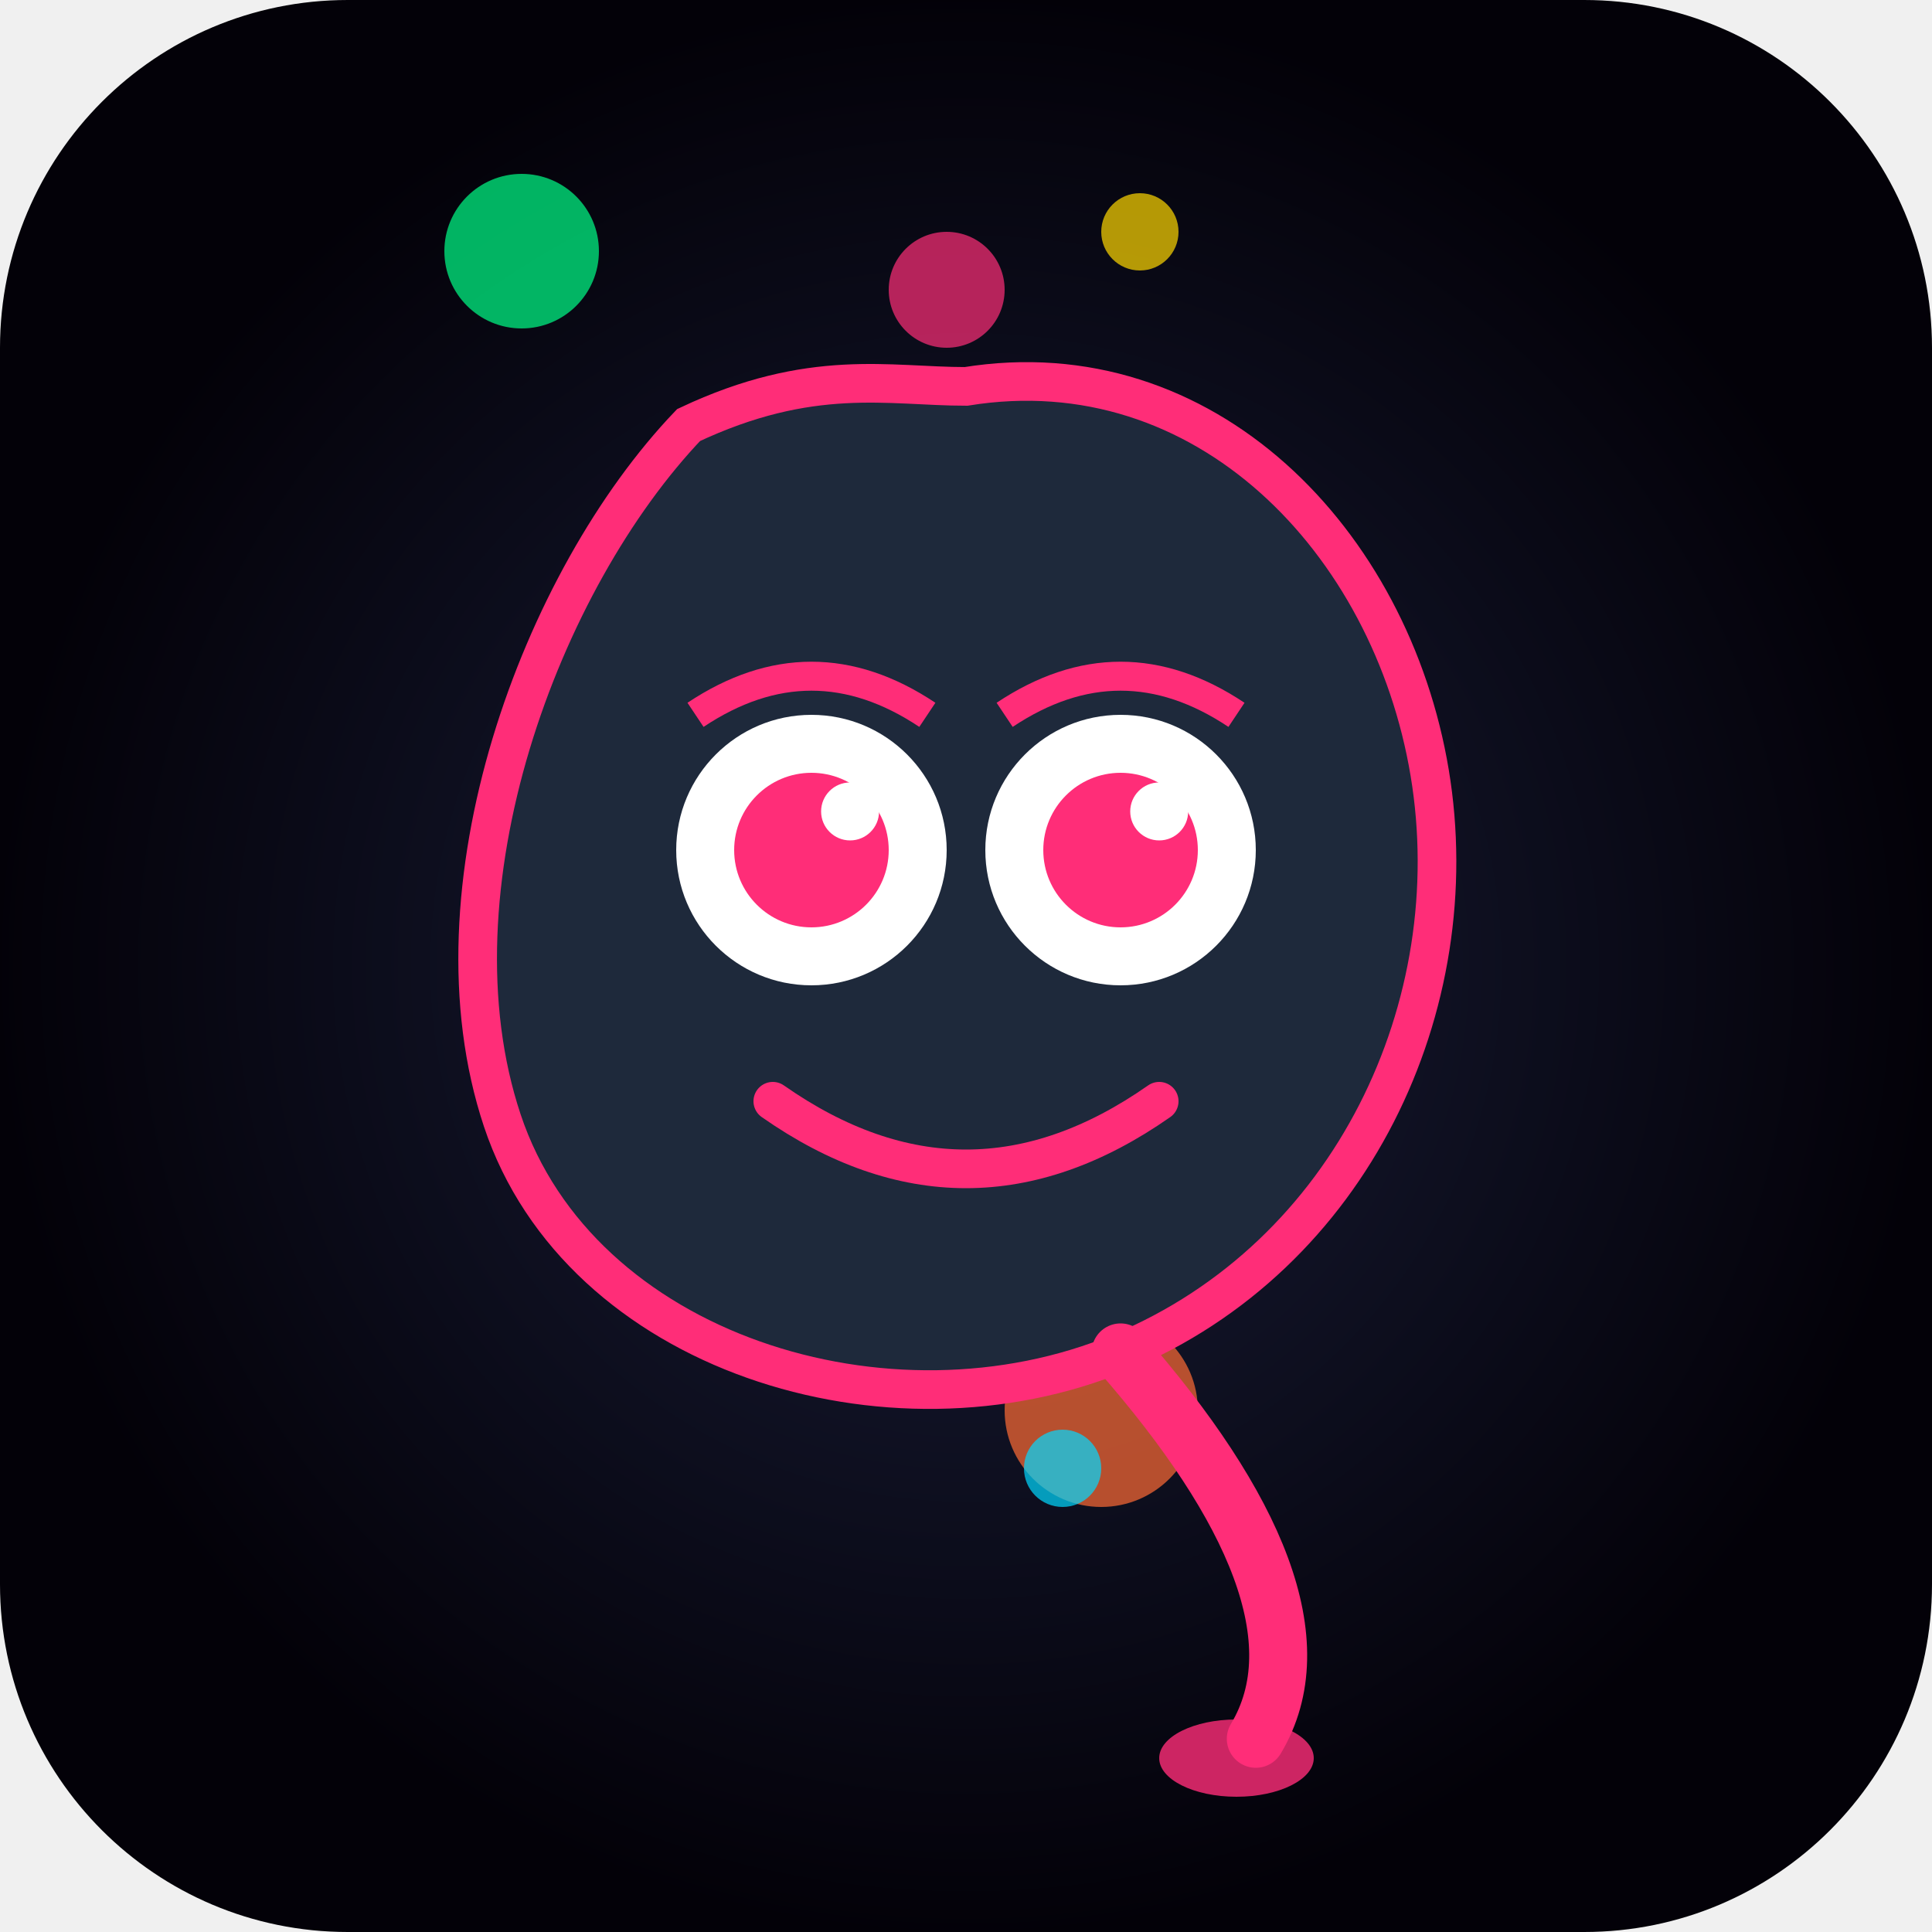
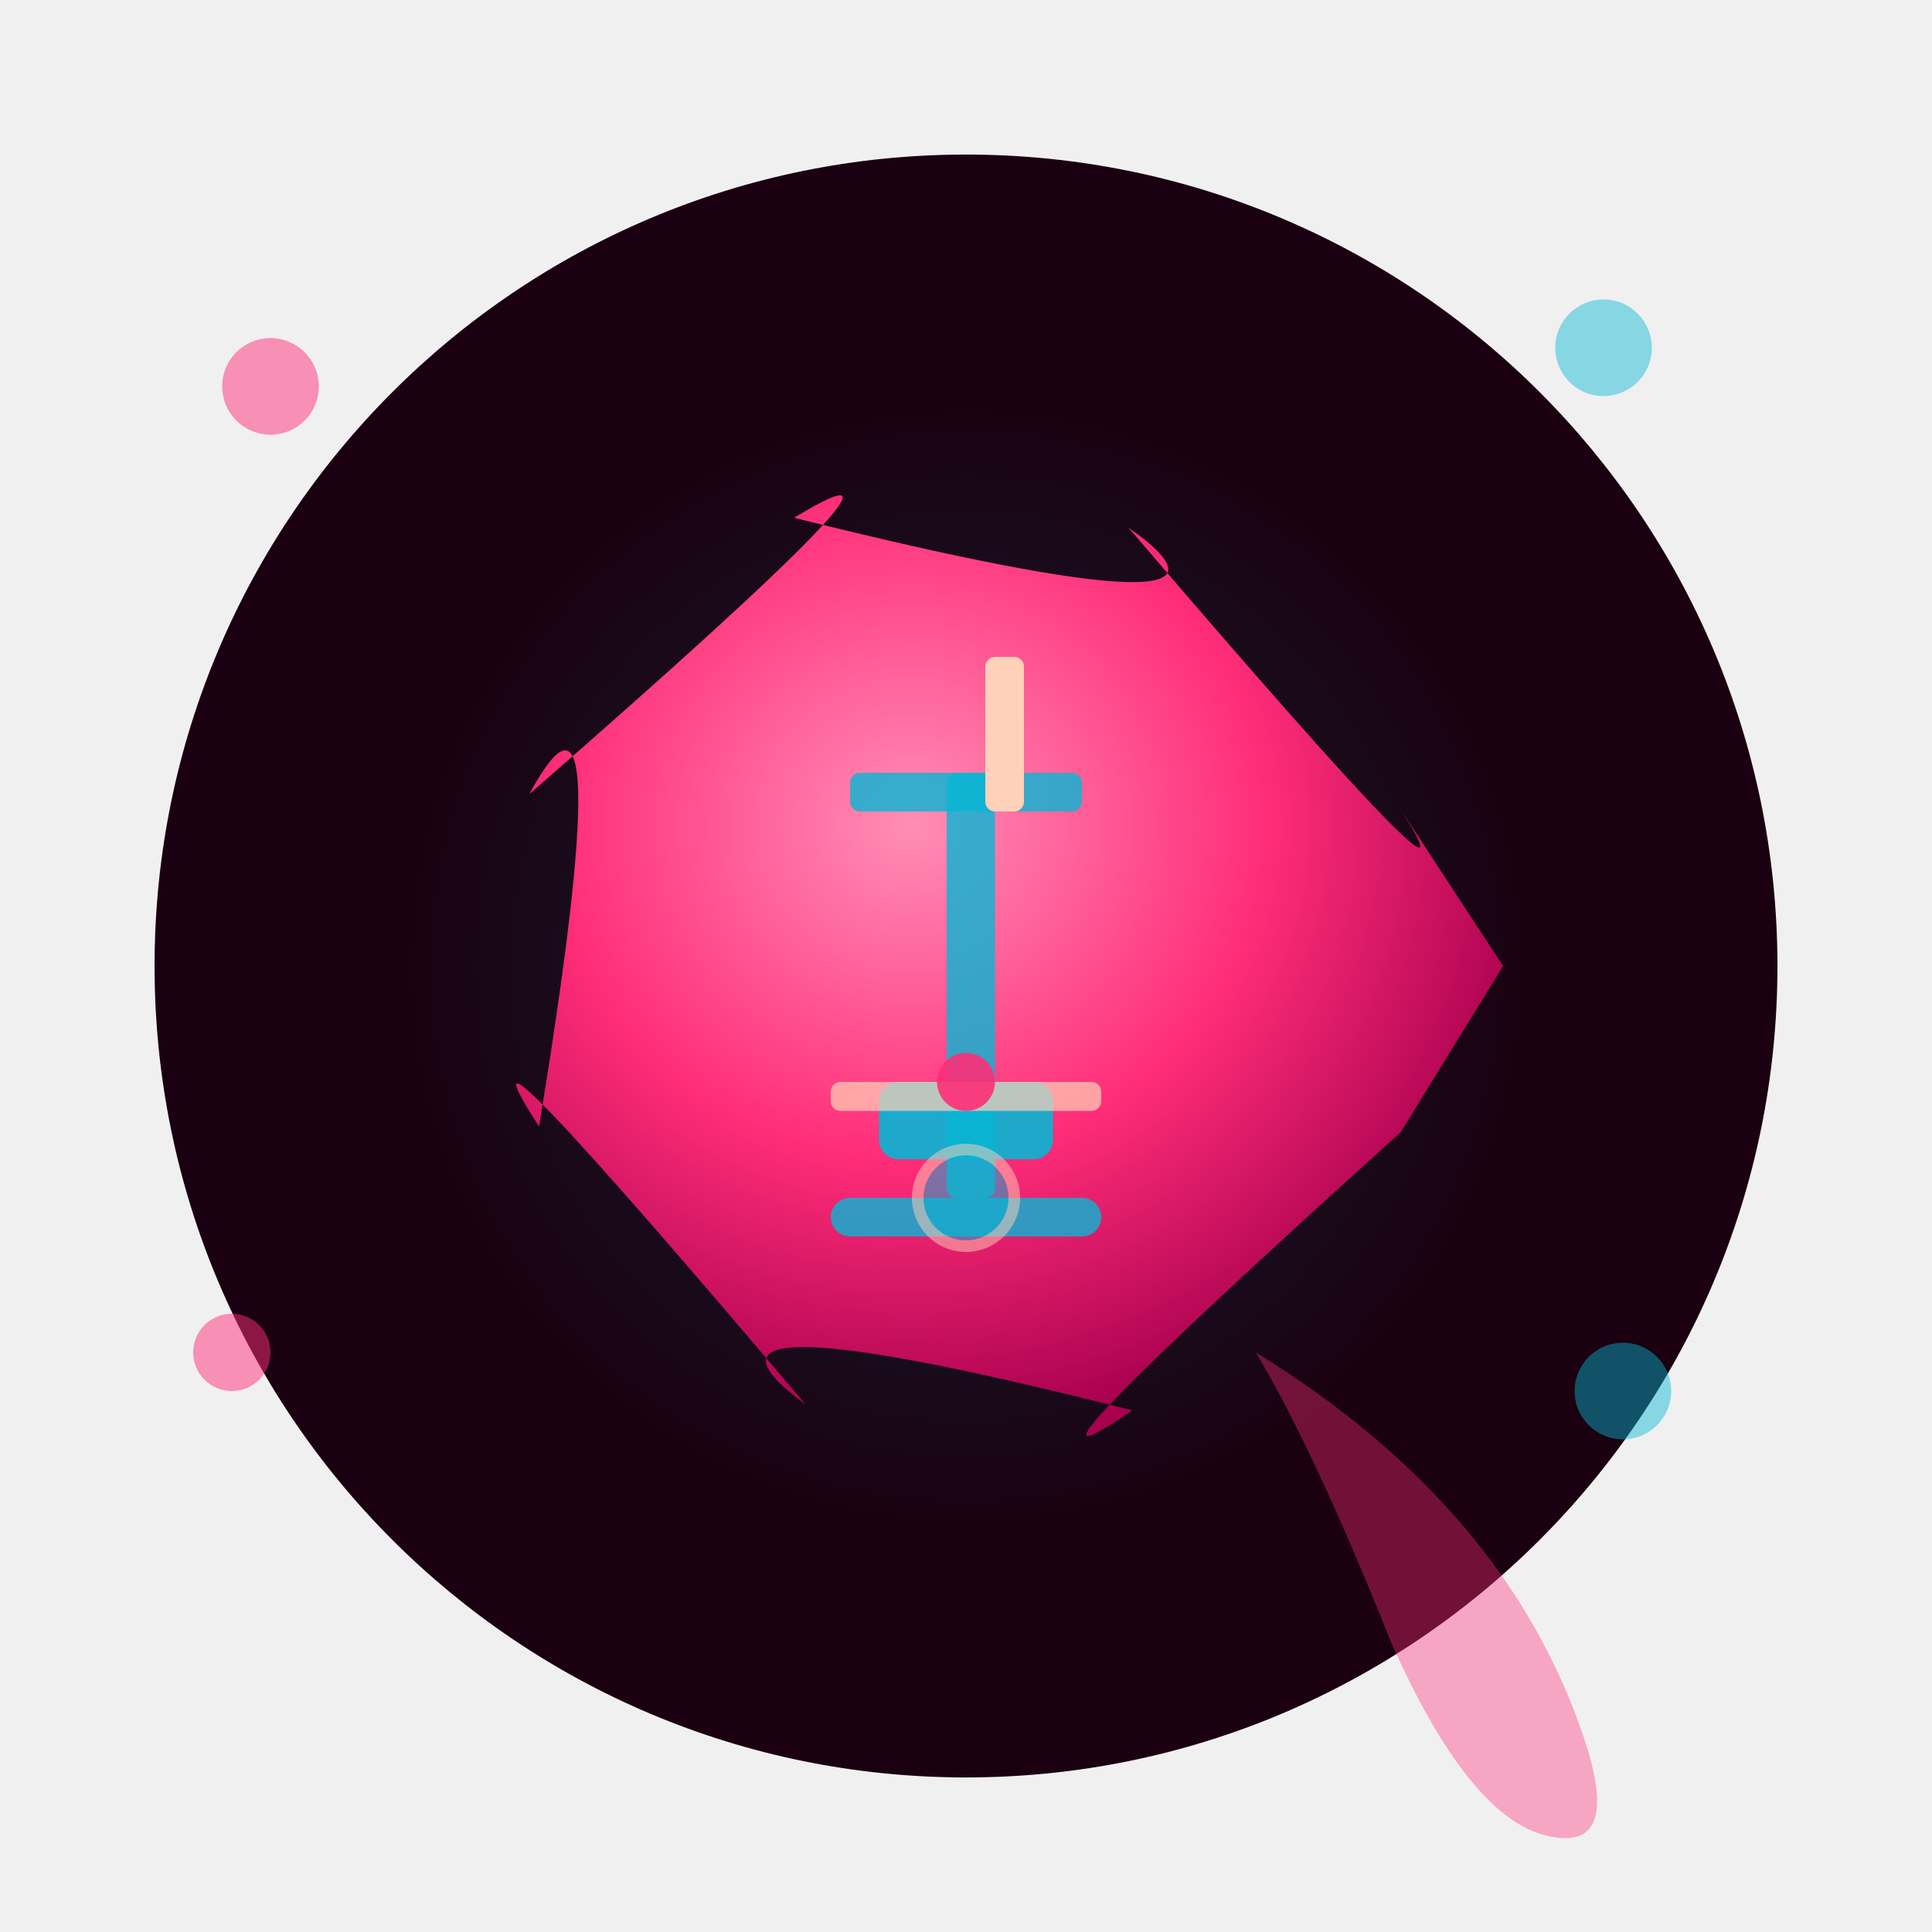
<svg xmlns="http://www.w3.org/2000/svg" viewBox="0 0 100 100" width="200" height="200">
  <defs>
-     <radialGradient id="bg" cx="50%" cy="50%" r="50%">
-       <stop offset="0%" stop-color="#1a1f3a" />
-       <stop offset="100%" stop-color="#030108" />
+     <radialGradient id="uxrBlobGrad" cx="40%" cy="35%" r="65%">
+       <stop offset="0%" stop-color="#FF8EB5" />
+       <stop offset="55%" stop-color="#FF2D78" />
+       <stop offset="100%" stop-color="#A8004F" />
    </radialGradient>
+     <radialGradient id="uxrTealGlow" cx="50%" cy="50%" r="50%">
+       <stop offset="0%" stop-color="#06B6D4" stop-opacity="0.2" />
+       <stop offset="100%" stop-color="#06B6D4" stop-opacity="0" />
+     </radialGradient>
+     <clipPath id="uxrBlobClip">
+       <path d="M 77.8 50.0 Q 67.2 67.2 72.5 58.6 Q 50.0 78.9 58.6 73.0 Q 33.4 66.6 41.7 72.7 Q 22.5 50.0 27.9 58.3 Q 32.2 32.2 27.4 41.1 Q 50.0 21.4 41.1 26.8 Q 66.8 33.2 58.4 27.3 Q 77.8 50.0 72.3 41.6 Z" />
+     </clipPath>
  </defs>
-   <rect width="100" height="100" rx="18" fill="url(#bg)" />
-   <circle cx="57" cy="73" r="5" fill="#FF6B35" opacity="0.7" />
-   <circle cx="59" cy="12" r="2" fill="#FFD700" opacity="0.7" />
-   <circle cx="49" cy="15" r="3" fill="#FF2D78" opacity="0.7" />
-   <circle cx="27" cy="13" r="4" fill="#00FF88" opacity="0.7" />
-   <circle cx="55" cy="76" r="2" fill="#00D9FF" opacity="0.7" />
-   <path d="M50,20 C62.358,18 72,28 74,40 C76,52 70,65 58,70 C46,75 30,70 26,58 C22,46 28,30 35.642,22 C42,19 46,20 50,20 Z" fill="#1E293B" stroke="#FF2D78" stroke-width="2" />
-   <path d="M58,70 C65,78 68,85 65,90" stroke="#FF2D78" stroke-width="3" fill="none" stroke-linecap="round" />
-   <ellipse cx="64" cy="91" rx="4" ry="2" fill="#FF2D78" opacity="0.8" />
-   <circle cx="42" cy="44" r="7" fill="white" />
-   <circle cx="58" cy="44" r="7" fill="white" />
-   <circle cx="42" cy="44" r="4" fill="#FF2D78" />
-   <circle cx="58" cy="44" r="4" fill="#FF2D78" />
-   <circle cx="44" cy="42" r="1.5" fill="white" />
-   <circle cx="60" cy="42" r="1.5" fill="white" />
-   <path d="M36,37 Q42,33 48,37" stroke="#FF2D78" stroke-width="1.5" fill="none" />
-   <path d="M52,37 Q58,33 64,37" stroke="#FF2D78" stroke-width="1.5" fill="none" />
-   <path d="M40,57 Q50,64 60,57" stroke="#FF2D78" stroke-width="2" fill="none" stroke-linecap="round" />
+   <circle cx="50" cy="50" r="42" fill="#1A0010" />
+   <circle cx="50" cy="50" r="30" fill="url(#uxrTealGlow)" />
+   <circle cx="14" cy="20" r="2.5" fill="#FF2D78" opacity="0.5" />
+   <circle cx="83" cy="18" r="2.5" fill="#06B6D4" opacity="0.45" />
+   <circle cx="12" cy="70" r="2" fill="#FF2D78" opacity="0.5" />
+   <circle cx="84" cy="72" r="2.5" fill="#06B6D4" opacity="0.45" />
+   <path d="M 65 70 Q 78 78 82 90 Q 84 96 80 95 Q 76 94 72 85 Q 68 75 65 70 Z" fill="#FF2D78" opacity="0.38" />
+   <path d="M 77.8 50.0 Q 67.2 67.2 72.5 58.6 Q 50.0 78.9 58.6 73.0 Q 33.4 66.6 41.7 72.7 Q 22.5 50.0 27.9 58.3 Q 32.2 32.2 27.4 41.1 Q 50.0 21.4 41.1 26.8 Q 66.8 33.2 58.4 27.3 Q 77.8 50.0 72.3 41.6 Z" fill="url(#uxrBlobGrad)" />
+   <g clip-path="url(#uxrBlobClip)">
+     <rect x="43" y="62" width="14" height="2" rx="1" fill="#06B6D4" opacity="0.8" />
+     <rect x="49" y="40" width="2.5" height="22" rx="0.5" fill="#06B6D4" opacity="0.8" />
+     <rect x="44" y="40" width="12" height="2" rx="0.5" fill="#06B6D4" opacity="0.8" />
+     <rect x="51" y="34" width="2" height="8" rx="0.5" fill="#FFD1B8" />
+     <rect x="45.5" y="56" width="9" height="4" rx="1" fill="#06B6D4" opacity="0.9" />
+     <circle cx="50" cy="62" r="2.5" fill="#06B6D4" opacity="0.5" stroke="#FFD1B8" stroke-width="0.6" />
+     <rect x="43" y="56" width="14" height="1.5" rx="0.5" fill="#FFD1B8" opacity="0.7" />
+     <circle cx="50" cy="56" r="1.5" fill="#FF2D78" opacity="0.9" />
+   </g>
</svg>
